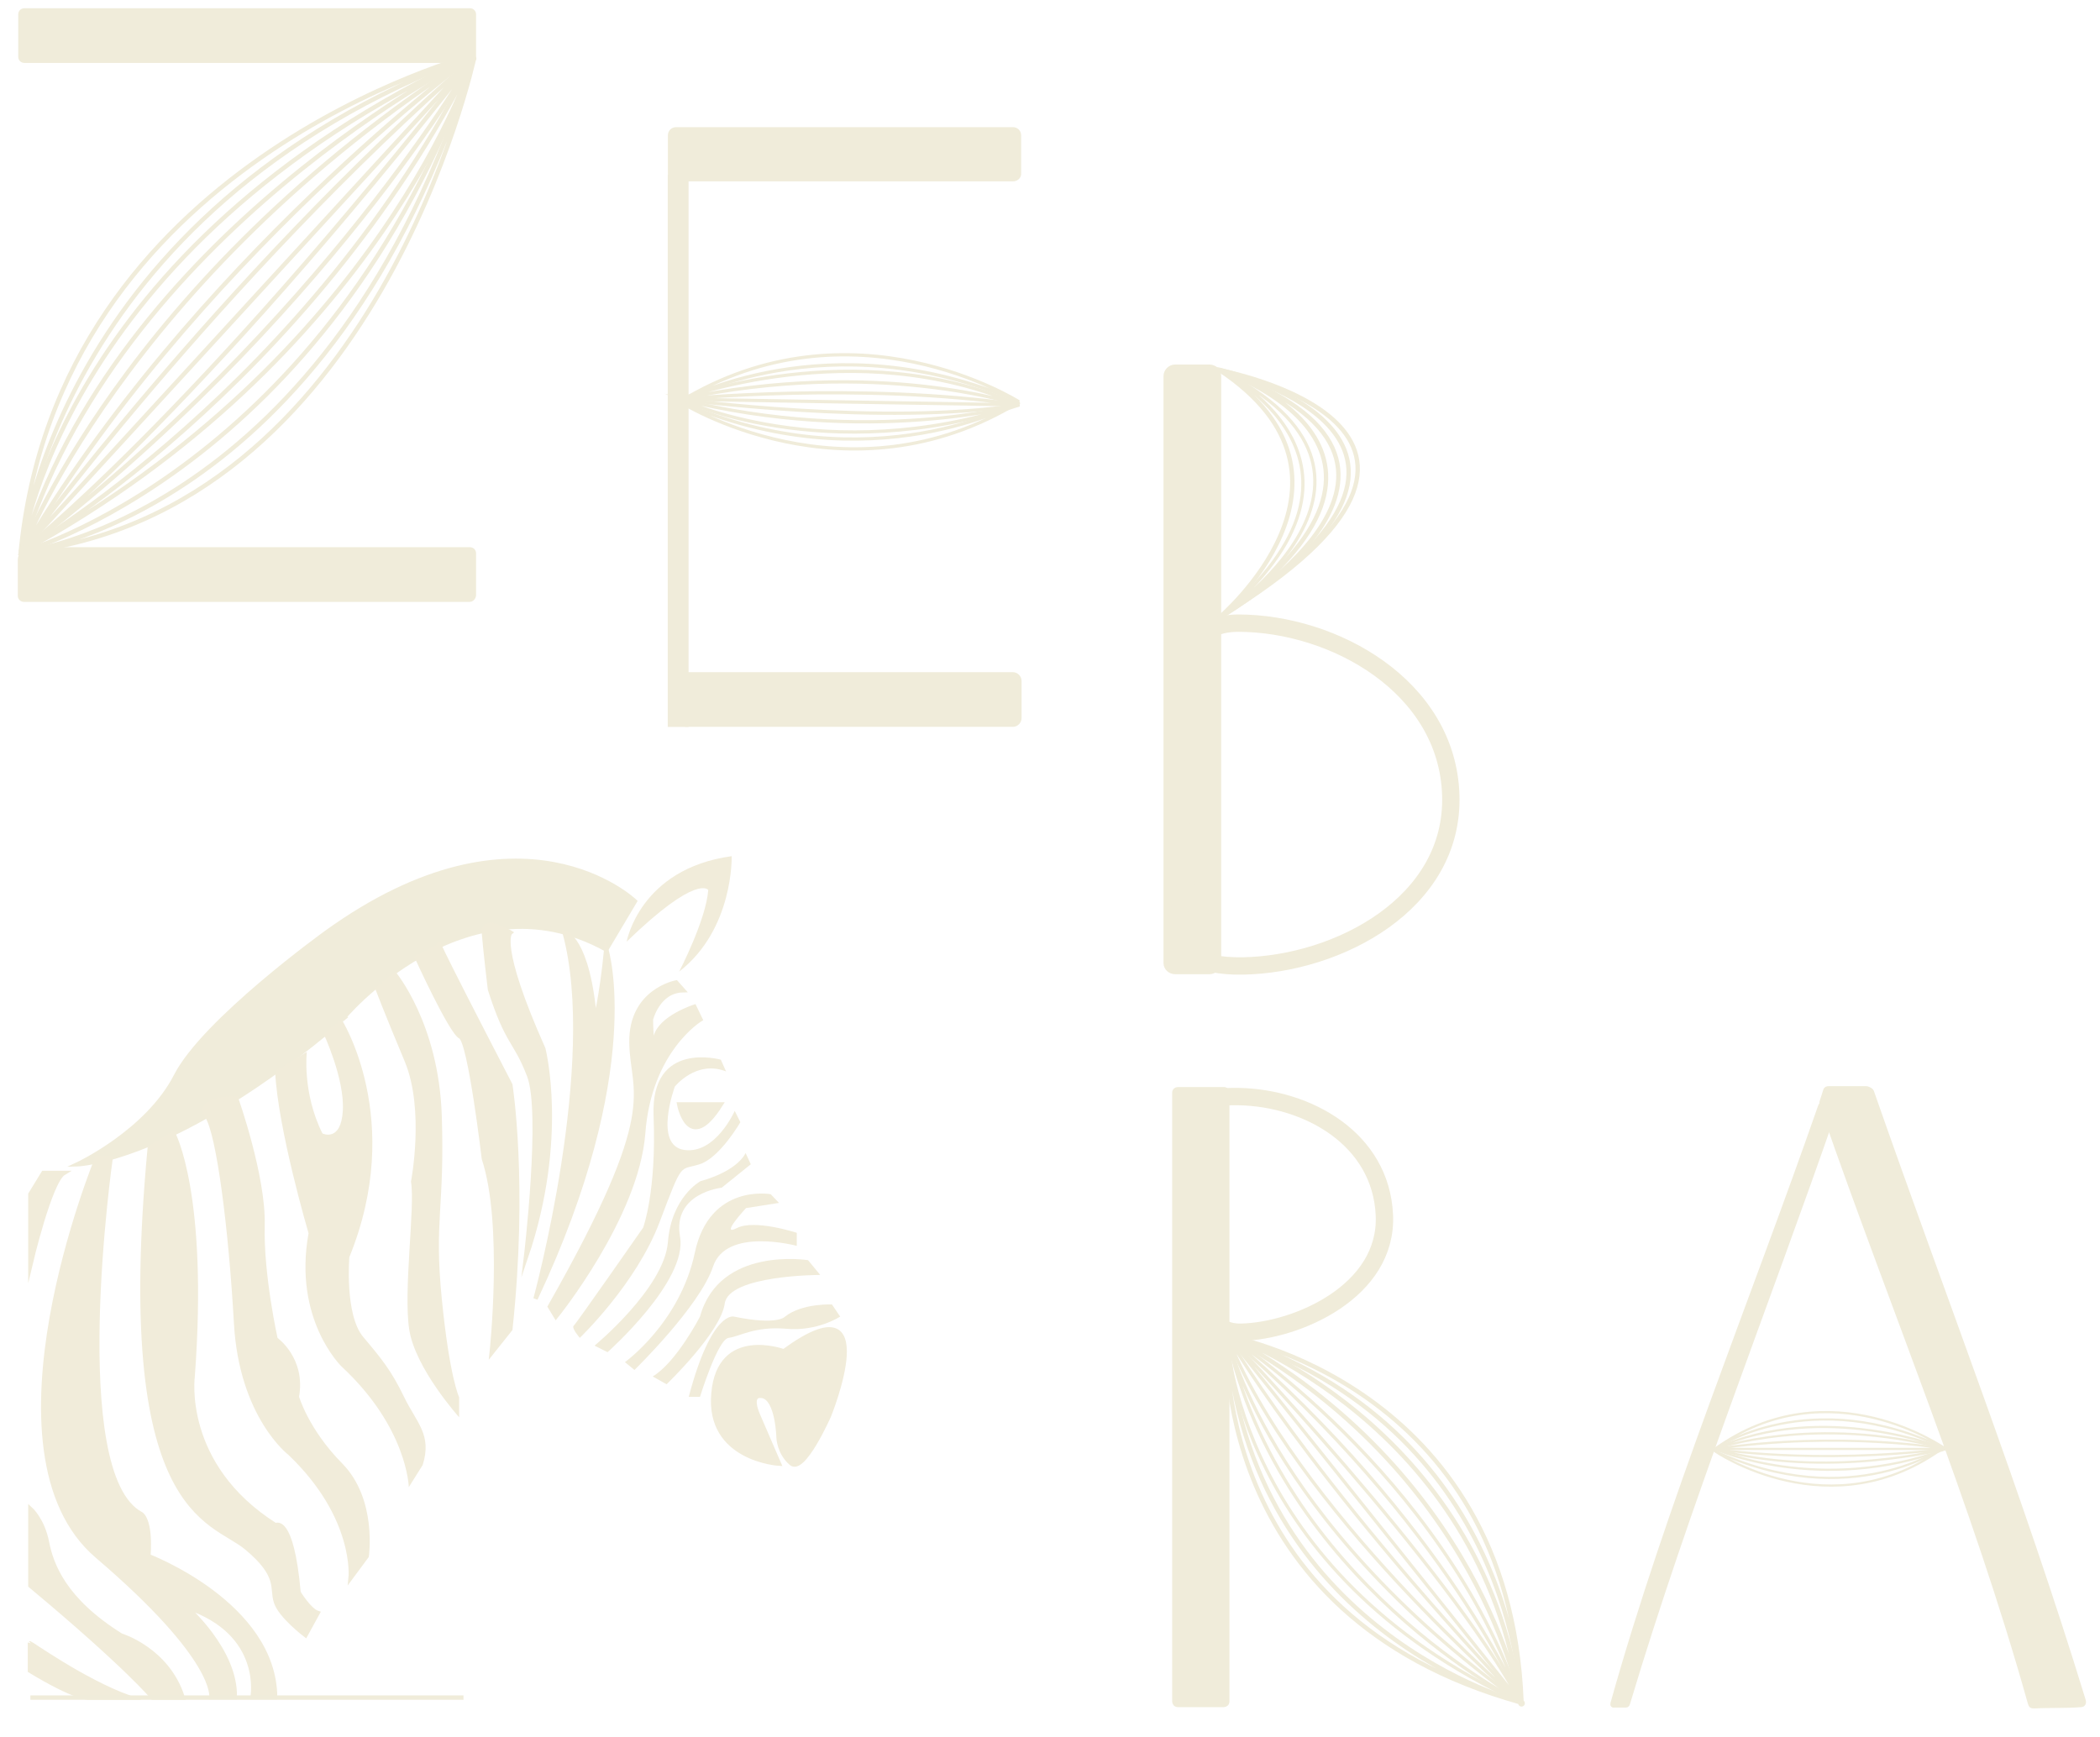
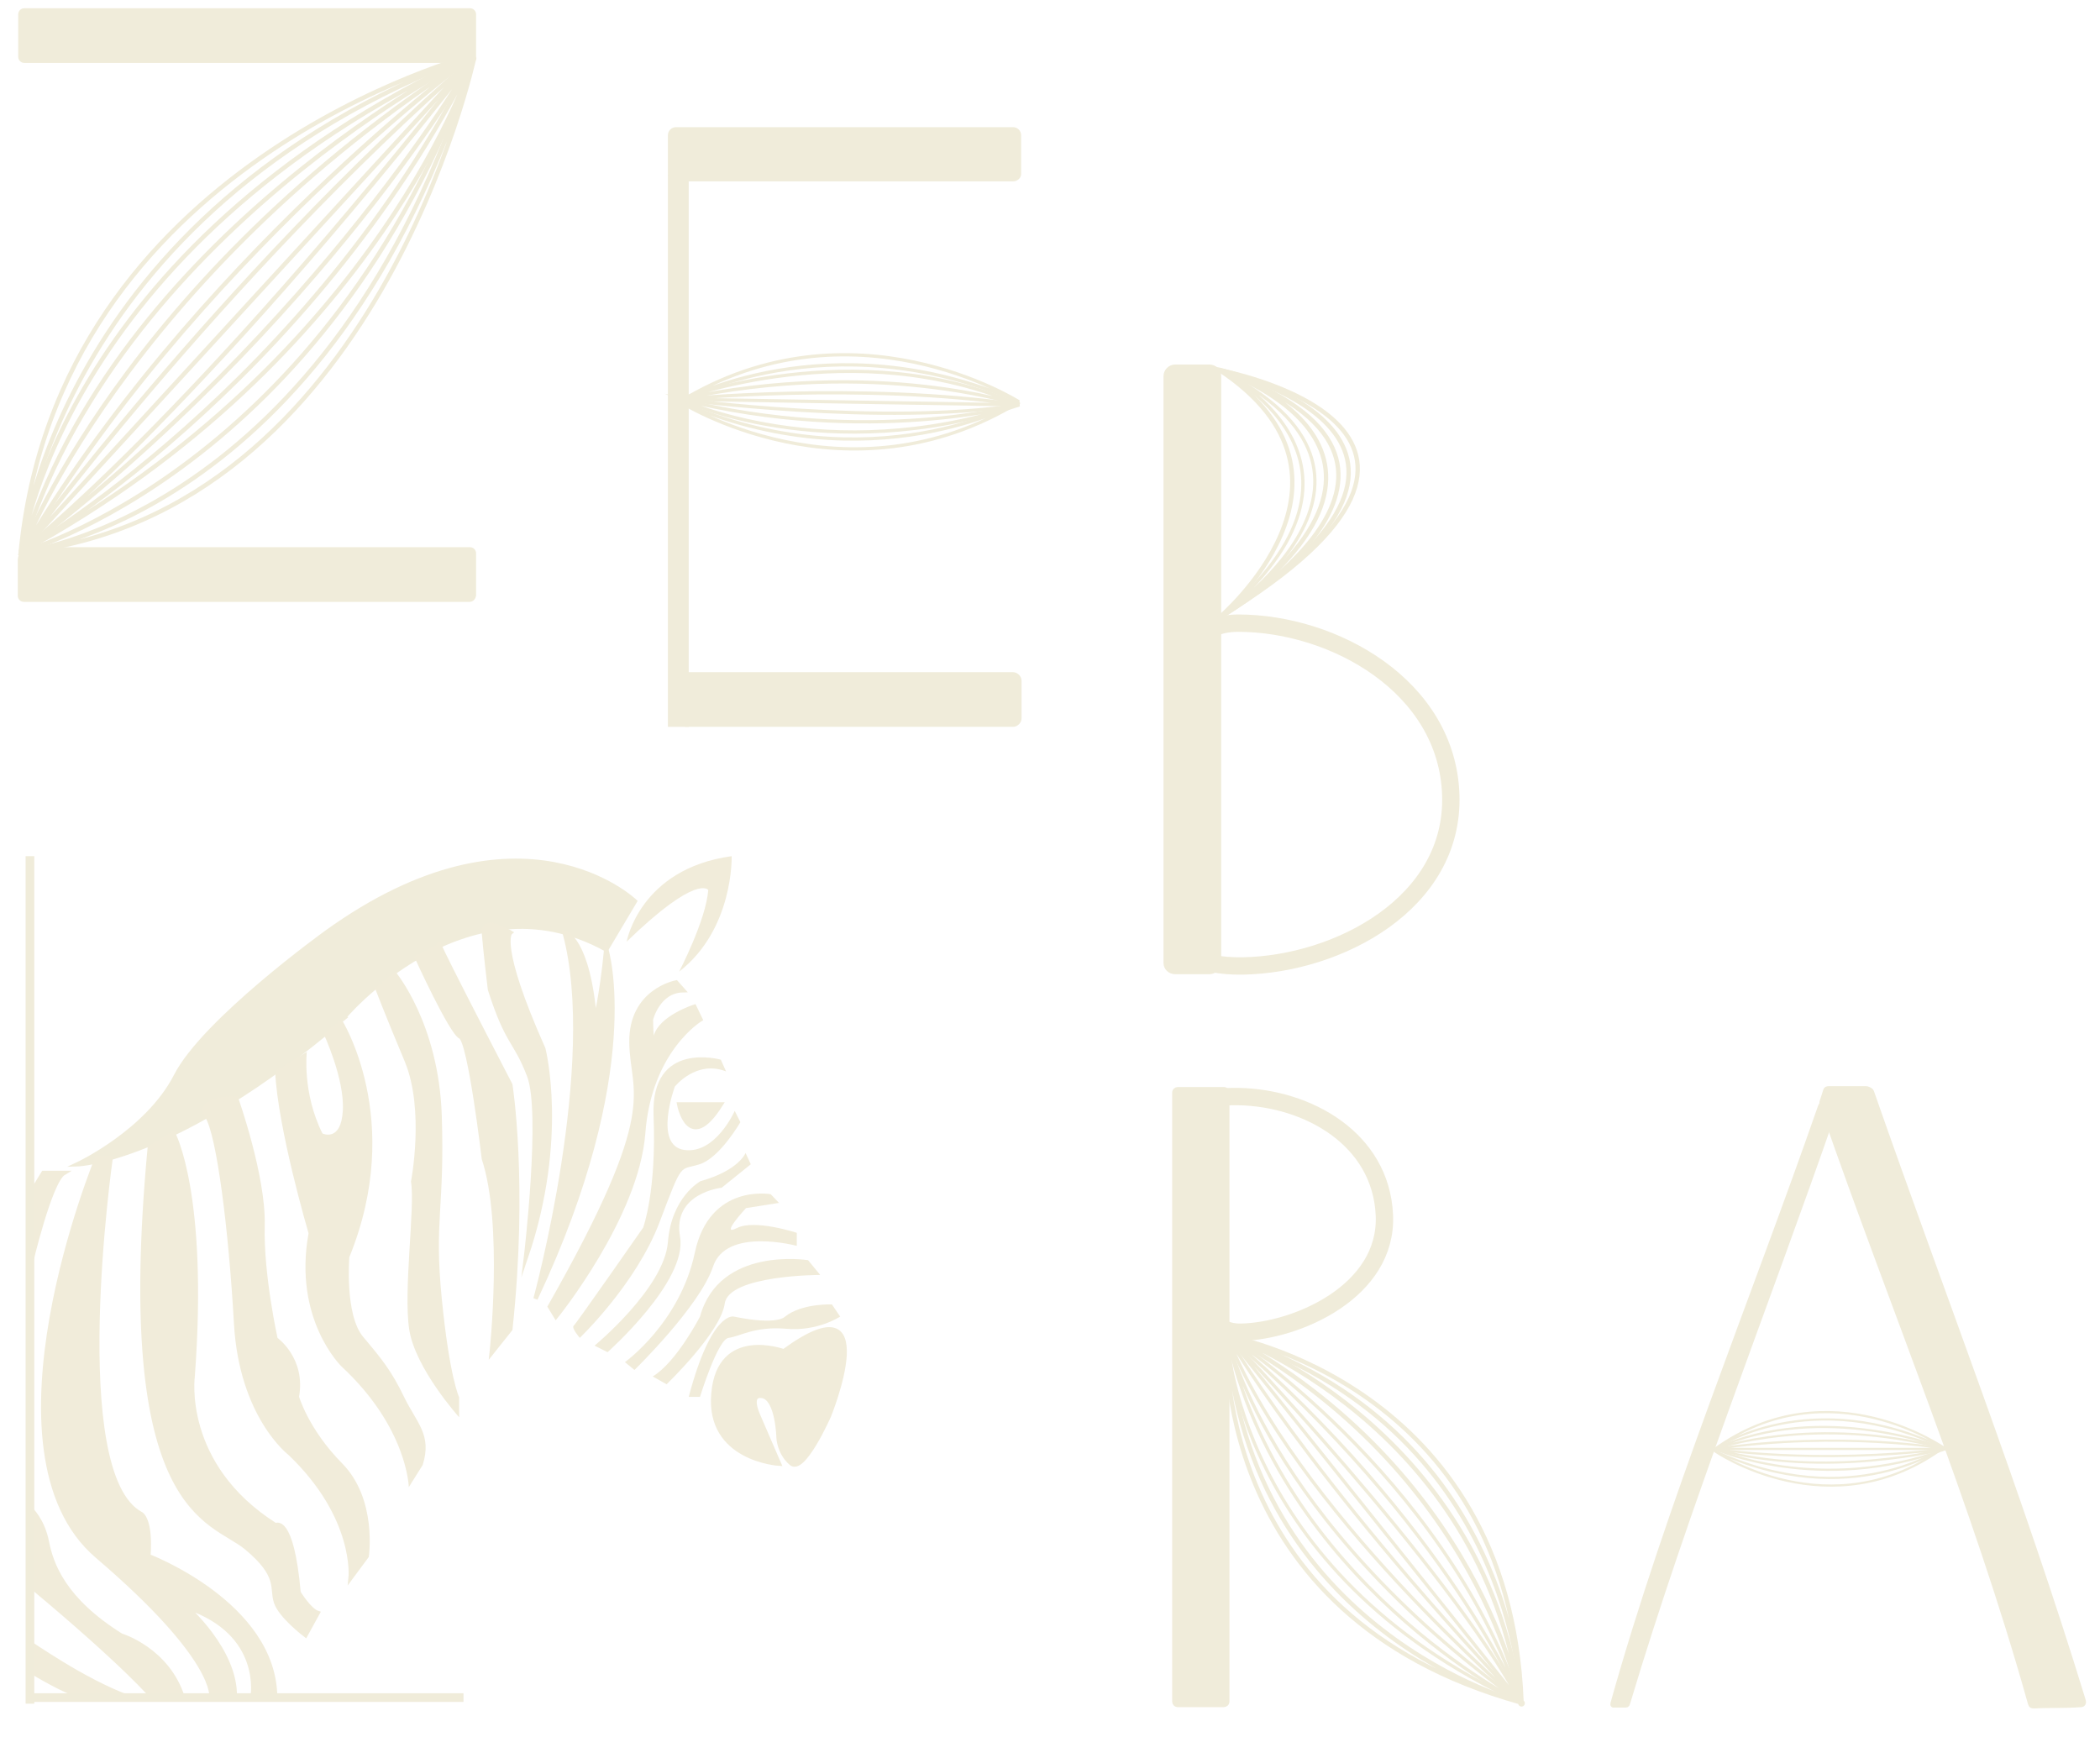
<svg xmlns="http://www.w3.org/2000/svg" version="1.1" id="Lag_1" x="0px" y="0px" viewBox="0 0 483.9 400.1" style="enable-background:new 0 0 483.9 400.1;" xml:space="preserve">
  <style type="text/css">
	.st0{fill:#F1ECDA;}
	.st1{fill:#F1ECDA;stroke:#F1ECDA;stroke-miterlimit:10;}
	.st2{fill:#F0ECDA;stroke:#F0ECDA;stroke-miterlimit:10;}
- 	.st3{fill:none;stroke:#F0ECDA;stroke-miterlimit:10;}
- 	.st4{fill:none;stroke:#F0ECDA;stroke-width:0.75;stroke-miterlimit:10;}
- 	.st5{fill:none;stroke:#F0ECDA;stroke-width:0.5;stroke-miterlimit:10;}
- 	.st6{fill:none;stroke:#F0ECDA;stroke-width:4;stroke-miterlimit:10;}
- 	.st7{stroke:#000000;stroke-miterlimit:10;}
- 	.st8{fill:none;stroke:#000000;stroke-miterlimit:10;}
+ 	.st3{fill:none;stroke:#F0ECDA;stroke-width:2;stroke-miterlimit:10;}
+ 	.st4{fill:none;stroke:#F0ECDA;stroke-miterlimit:10;}
+ 	.st5{fill:none;stroke:#F0ECDA;stroke-width:0.75;stroke-miterlimit:10;}
+ 	.st6{fill:none;stroke:#F0ECDA;stroke-width:0.5;stroke-miterlimit:10;}
+ 	.st7{fill:none;stroke:#F0ECDA;stroke-width:4;stroke-miterlimit:10;}
+ 	.st8{stroke:#000000;stroke-miterlimit:10;}
+ 	.st9{fill:none;stroke:#000000;stroke-miterlimit:10;}
</style>
  <g>
    <g>
      <path class="st0" d="M144.4,217c0,0,3-16.8,24.2-19.7c0,0,0.5,16.8-12.1,26.6c0,0,6.2-11.9,6.7-18.8    C163.2,205.1,160.7,201.2,144.4,217z" />
      <path class="st1" d="M166.1,254.5h-9.6C156.5,254.5,158.7,266.3,166.1,254.5z" />
      <path class="st1" d="M191,326.3c0,0,13.1-32.1-10.4-14.9c0,0-14.9-5.5-16.2,9.7c-1.4,15.2,15.1,16.2,15.1,16.2l-4.8-11.1    c0,0-2.4-5.1,1-4.5c3.5,0.7,3.7,9.6,3.7,9.6s0.1,3.5,2.9,5.9C185.1,339.7,191,326.3,191,326.3z" />
      <path class="st2" d="M139.7,218.8l6.6-11.1c0,0-26.2-25.2-71.1,7.2c0,0-28.2,20.3-34.7,33.1c-6.6,12.8-22.6,20.3-22.6,20.3    s22.6-0.7,61-33.4C78.7,234.9,107.2,200.8,139.7,218.8z" />
      <path class="st1" d="M139.7,218.8c0,0,8.6,27.6-16.3,80.5c0,0,14.9-54.5,6.7-84.4c0,0,5.5,1.2,7,20.7    C137.1,235.6,138.6,229.9,139.7,218.8z" />
      <path class="st1" d="M117.6,214.9c0,0-3.2,2.6,7.6,26.8c0,0,5.3,20.6-4,48c0,0,4-33.6,0.7-41.9c-3.2-8.3-4.9-7-9-19.8    c0,0-1.1-9.2-1.4-13.1S117.6,214.9,117.6,214.9z" />
      <path class="st1" d="M101.4,217.9c0,0-3.4-5.7,16.2,32.1c0,0,3.6,22.7,0,56.3l-4.3,5.4c0,0,3.2-29.6-1.8-44.7    c0,0-3.2-27.1-5.4-28.1c-2.2-1.1-10-18.2-10-18.2L101.4,217.9z" />
-       <path class="st0" d="M91.1,223.9c0,0,10,11.8,10.7,33.2c0.7,21.4-1.8,24,0,42.2c1.8,18.2,4,22.7,4,22.7v4.6    c0,0-10.1-11.2-11.5-20.2s1.4-28.4,0.4-34.1c0,0,3.2-16.4-1.4-27.6c-4.7-11.2-6.9-17-6.9-17L91.1,223.9z" />
-       <path class="st0" d="M78.7,234.9c0,0,14.7,23.1,1.8,54.8c0,0-1.1,13.3,3.2,18.4s6.5,7.8,9.4,13.8c2.9,6,6.5,8.7,4.3,15.7l-3.2,5.1    c0,0-0.3-13.7-15.5-27.8c0,0-11.2-10.8-7.6-30.7c0,0-7.1-24.1-7.7-37.3l7.3-4.5c0,0-1.1,9.4,3.6,18.8c0,0,4.3,2.1,4.7-5.3    s-4.4-17.6-4.4-17.6L78.7,234.9z" />
-       <path class="st1" d="M54.4,253.1c0,0,6.4,18,6.1,29.3c-0.3,11.4,3,26.2,3,26.2s6.5,4.5,4.9,13.3c0,0,2.2,7.7,10.1,15.7s6,21,6,21    l-3.7,5c0,0,1.5-13.9-14-28.7c0,0-11.2-8.5-12.4-30c-1.2-21.5-4-43.7-6.7-47.7C45,253,54.4,253.1,54.4,253.1z" />
-       <path class="st1" d="M39.9,261.2c0,0,7.6,13.9,4.5,55.9c0,0-2.9,20.5,19.1,34.4c0,0,3.7-2.5,5.3,15.5c0,0,2.5,4.1,4.4,4.7    l-2.8,5.1c0,0-5.8-4.4-6.8-7.6c-1.1-3.2,1.1-6-6.9-12.6c-8-6.6-30.1-7.3-22.2-92L39.9,261.2z" />
+       <path class="st0" d="M91.1,223.9c0,0,10,11.8,10.7,33.2c0.7,21.4-1.8,24,0,42.2s4,22.7,4,22.7v4.6c0,0-10.1-11.2-11.5-20.2    s1.4-28.4,0.4-34.1c0,0,3.2-16.4-1.4-27.6c-4.7-11.2-6.9-17-6.9-17L91.1,223.9z" />
+       <path class="st0" d="M78.7,234.9c0,0,14.7,23.1,1.8,54.8c0,0-1.1,13.3,3.2,18.4s6.5,7.8,9.4,13.8s6.5,8.7,4.3,15.7l-3.2,5.1    c0,0-0.3-13.7-15.5-27.8c0,0-11.2-10.8-7.6-30.7c0,0-7.1-24.1-7.7-37.3l7.3-4.5c0,0-1.1,9.4,3.6,18.8c0,0,4.3,2.1,4.7-5.3    c0.4-7.4-4.4-17.6-4.4-17.6L78.7,234.9z" />
+       <path class="st1" d="M54.4,253.1c0,0,6.4,18,6.1,29.3c-0.3,11.4,3,26.2,3,26.2s6.5,4.5,4.9,13.3c0,0,2.2,7.7,10.1,15.7s6,21,6,21    l-3.7,5c0,0,1.5-13.9-14-28.7c0,0-11.2-8.5-12.4-30s-4-43.7-6.7-47.7C45,253,54.4,253.1,54.4,253.1z" />
+       <path class="st1" d="M39.9,261.2c0,0,7.6,13.9,4.5,55.9c0,0-2.9,20.5,19.1,34.4c0,0,3.7-2.5,5.3,15.5c0,0,2.5,4.1,4.4,4.7    l-2.8,5.1c0,0-5.8-4.4-6.8-7.6c-1.1-3.2,1.1-6-6.9-12.6s-30.1-7.3-22.2-92L39.9,261.2z" />
      <path class="st1" d="M25.5,266.8c0,0-10.4,72.9,7,82.1c0,0,2.3,1.1,1.7,9.7c0,0,29,11,29.2,32.5h-5.2c0,0,2.8-14.8-15.3-20.8    c0,0,11.5,10,11.2,20.8h-5.4c0,0,1.7-8.6-26.3-32.5s0-91.8,0-91.8H25.5z" />
      <path class="st1" d="M14.7,270.3H10l-3,4.9v16.2C7,291.4,11.5,272.2,14.7,270.3z" />
      <path class="st1" d="M7,347.7c0,0,2.8,2.5,3.8,7.6s3.8,13.3,17.1,21.6c0,0,10.7,3.2,14.2,14.3h-6.9c0,0-5.9-7.2-28.2-25.8V347.7z" />
      <path class="st1" d="M29.8,391.2h-9.5c0,0-3,0.1-13.4-6.2v-6.3C7,378.6,19.1,387.3,29.8,391.2z" />
-       <path class="st1" d="M157.4,228.2l-1.6-1.8c0,0-10.5,1.9-10.3,13.9c0.2,12.1,7.4,14.7-18.8,60.8l1.4,2.3c0,0,18.6-23,20.1-42.2    c1.4-19.2,13.2-26.3,13.2-26.3l-1.4-2.9c0,0-7.8,2.5-8.9,6.9c-1.1,4.4-1.1-4-1.1-4S151.6,228.3,157.4,228.2z" />
-       <path class="st0" d="M167.3,246.9l-1.2-2.7c0,0-16.2-4.6-15.5,12.9c0.7,17.5-2.4,25.8-2.4,25.8s-15.4,22.1-16,22.6    c-0.6,0.5,1.4,2.8,1.4,2.8s13-12.4,18.4-26.7s4.5-11.8,9.2-13.3c4.7-1.5,9.4-9.7,9.4-9.7l-1.3-2.6c0,0-4.4,10-11.6,9    s-2.2-14.6-2.2-14.6S160.4,244.2,167.3,246.9z" />
+       <path class="st1" d="M157.4,228.2l-1.6-1.8c0,0-10.5,1.9-10.3,13.9c0.2,12.1,7.4,14.7-18.8,60.8l1.4,2.3c0,0,18.6-23,20.1-42.2    c1.4-19.2,13.2-26.3,13.2-26.3L160,232c0,0-7.8,2.5-8.9,6.9c-1.1,4.4-1.1-4-1.1-4S151.6,228.3,157.4,228.2z" />
+       <path class="st0" d="M167.3,246.9l-1.2-2.7c0,0-16.2-4.6-15.5,12.9c0.7,17.5-2.4,25.8-2.4,25.8s-15.4,22.1-16,22.6    s1.4,2.8,1.4,2.8s13-12.4,18.4-26.7s4.5-11.8,9.2-13.3s9.4-9.7,9.4-9.7l-1.3-2.6c0,0-4.4,10-11.6,9s-2.2-14.6-2.2-14.6    S160.4,244.2,167.3,246.9z" />
      <path class="st0" d="M173,268.3l-1.2-2.6c0,0-1.5,4-10.4,6.5c0,0-6.7,3.6-7.5,14.1c-0.9,10.6-16.9,23.8-16.9,23.8l3,1.5    c0,0,18.5-16.4,16.7-26.6c-1.8-10.1,9.6-11.3,9.6-11.3L173,268.3z" />
-       <path class="st0" d="M179.5,277.2l-1.9-2c0,0-14.1-2.6-17.5,13.5S144,313.9,144,313.9l2.2,1.8c0,0,15-14.6,18.1-23.8    c3-9.2,19.3-4.8,19.3-4.8v-3c0,0-9.7-3.2-13.8-1.1c-4.1,2.1,2.1-4.6,2.1-4.6L179.5,277.2z" />
+       <path class="st0" d="M179.5,277.2l-1.9-2c0,0-14.1-2.6-17.5,13.5S144,313.9,144,313.9l2.2,1.8c0,0,15-14.6,18.1-23.8    c3-9.2,19.3-4.8,19.3-4.8v-3c0,0-9.7-3.2-13.8-1.1s2.1-4.6,2.1-4.6L179.5,277.2z" />
      <path class="st0" d="M189,293.8l-2.8-3.4c0,0-20.4-3.3-24.9,13c0,0-5.4,10.5-10.9,13.8l3.2,1.8c0,0,12.5-12,13.4-18.6    S189,293.8,189,293.8z" />
      <path class="st0" d="M193.6,303.4l-1.9-2.8c0,0-6.9-0.3-10.8,2.8c0,0-1.6,2.1-11.8,0c0,0-5.1-1.5-10.4,18.5h2.6    c0,0,4.1-13.3,6.6-13.6c2.5-0.3,6-2.7,13.2-2.1C188.3,306.9,193.6,303.4,193.6,303.4z" />
    </g>
-     <rect x="7" y="187.6" transform="matrix(-1 -1.224647e-16 1.224647e-16 -1 13.9517 578.757)" class="st2" width="0" height="203.6" />
-     <line class="st2" x1="7" y1="391.2" x2="106.8" y2="391.2" />
-   </g>
-   <g>
-     <path class="st2" d="M108.4,14H5.6c-0.5,0-0.9-0.4-0.9-0.9V3.3c0-0.5,0.4-0.9,0.9-0.9h102.7c0.5,0,0.9,0.4,0.9,0.9v9.7   C109.3,13.6,108.9,14,108.4,14z" />
-     <path class="st2" d="M108.2,138.2H5.5c-0.5,0-0.9-0.4-0.9-0.9v-8.3c0-1.3,1.1-2.4,2.4-2.4h101.3c0.5,0,0.9,0.4,0.9,0.9v9.7   C109.1,137.8,108.7,138.2,108.2,138.2z" />
-     <path class="st3" d="M109.3,12.6c0,0-96.3,24.8-104.6,115.4C4.7,128,11.8,49,109.3,12.6z" />
-     <path class="st3" d="M4.7,128c0,0,8.3-70.7,104.6-115.4C109.3,12.6,26.7,53.7,4.7,128z" />
-     <path class="st3" d="M4.7,128c0,0,23.3-63.3,104.6-115.4C109.3,12.6,44.2,60.5,4.7,128z" />
-     <path class="st3" d="M109.3,13.2c0,0-22.5,105.1-104.6,114.1C4.7,127.3,76.2,119.6,109.3,13.2z" />
-     <path class="st3" d="M4.7,127.3c0,0,45.4-62.4,104.6-114.1L4.7,127.3z" />
-     <path class="st3" d="M4.7,127.3c0,0,39.3-30.4,104.6-114.1C109.3,13.2,74.7,74.2,4.7,127.3z" />
-     <path class="st3" d="M4.7,127.3c0,0,66.6-38.1,104.6-114.1C109.3,13.2,87.5,82.3,4.7,127.3z" />
-     <path class="st3" d="M4.7,127.3c0,0,70.5-19.2,104.6-114.1" />
-   </g>
-   <g>
-     <path class="st2" d="M233.4,41.3h-77.6c-0.8,0-1.4-0.6-1.4-1.4v-8.7c0-0.8,0.6-1.4,1.4-1.4h77.6c0.8,0,1.4,0.6,1.4,1.4v8.7   C234.9,40.7,234.2,41.3,233.4,41.3z" />
-     <rect x="93.2" y="102" transform="matrix(-1.836970e-16 1 -1 -1.836970e-16 260.1648 -52.476)" class="st2" width="126.3" height="3.8" />
-     <path class="st2" d="M233.4,167h-75.2c-0.8,0-1.5-0.7-1.5-1.5v-8.6c0-0.8,0.7-1.5,1.5-1.5h75.2c0.8,0,1.5,0.7,1.5,1.5v8.6   C234.9,166.3,234.2,167,233.4,167z" />
-     <path class="st4" d="M234.8,92.6c0,0-38.4-24.4-78.2,0C156.6,92.6,190.8,73.4,234.8,92.6z" />
-     <path class="st4" d="M156.7,92c0,0,40.2-15.3,78.2,1.3C234.9,93.3,202,82.3,156.7,92z" />
-     <path class="st4" d="M156.7,92.6c0,0,38.4,24.4,78.2,0C234.9,92.6,200.7,111.9,156.7,92.6z" />
-     <path class="st4" d="M156.7,92c0,0,41.6-4.1,78.2,1.3L156.7,92z" />
-     <path class="st4" d="M156.7,92c0,0,33.6,16.1,78.2,1.3C234.9,93.3,200.2,102.9,156.7,92z" />
-     <path class="st4" d="M156.7,92c0,0,47,6.3,78.2,1.3" />
-   </g>
-   <g>
+     <line class="st3" x1="7" y1="391.2" x2="106.8" y2="391.2" />
    <g>
-       <path class="st2" d="M371.6,392.5c12.8-45.7,32.1-92.4,47.8-137.5c0.1-0.4,0.3-0.5,0.7-0.3c0.4,0.1,1.7,0.6,2.1,0.8    c0.4,0.2,0.5,0.4,0.4,0.7c-15.6,45-33.9,90.9-47.5,136.4c-0.1,0.4-0.3,0.4-0.7,0.4s-1.8,0-2.3,0    C371.6,393.1,371.5,392.9,371.6,392.5z" />
+       <path class="st2" d="M108.4,14H5.6c-0.5,0-0.9-0.4-0.9-0.9V3.3c0-0.5,0.4-0.9,0.9-0.9h102.7c0.5,0,0.9,0.4,0.9,0.9V13    C109.3,13.6,108.9,14,108.4,14z" />
+       <path class="st2" d="M108.2,138.2H5.5c-0.5,0-0.9-0.4-0.9-0.9V129c0-1.3,1.1-2.4,2.4-2.4h101.3c0.5,0,0.9,0.4,0.9,0.9v9.7    C109.1,137.8,108.7,138.2,108.2,138.2z" />
+       <path class="st4" d="M109.3,12.6c0,0-96.3,24.8-104.6,115.4C4.7,128,11.8,49,109.3,12.6z" />
+       <path class="st4" d="M4.7,128c0,0,8.3-70.7,104.6-115.4C109.3,12.6,26.7,53.7,4.7,128z" />
+       <path class="st4" d="M4.7,128c0,0,23.3-63.3,104.6-115.4C109.3,12.6,44.2,60.5,4.7,128z" />
+       <path class="st4" d="M109.3,13.2c0,0-22.5,105.1-104.6,114.1C4.7,127.3,76.2,119.6,109.3,13.2z" />
+       <path class="st4" d="M4.7,127.3c0,0,45.4-62.4,104.6-114.1L4.7,127.3z" />
+       <path class="st4" d="M4.7,127.3c0,0,39.3-30.4,104.6-114.1C109.3,13.2,74.7,74.2,4.7,127.3z" />
+       <path class="st4" d="M4.7,127.3c0,0,66.6-38.1,104.6-114.1C109.3,13.2,87.5,82.3,4.7,127.3z" />
+       <path class="st4" d="M4.7,127.3c0,0,70.5-19.2,104.6-114.1" />
    </g>
    <g>
-       <path class="st2" d="M420.3,256.1c15.8,45.5,34.5,90,47.5,136.5c0.2,0.6,0.4,0.6,1.1,0.6c3.4-0.2,7.1,0,10.6-0.3    c0.6,0,0.8-0.5,0.6-1.1c-14.5-47.4-32.4-93.3-48.7-140c-0.2-0.6-0.5-0.7-1.1-0.5c-3.1,1.1-6.3,2.4-9.3,3.7    C420.3,255.2,420.1,255.5,420.3,256.1z" />
+       <path class="st2" d="M233.4,41.3h-77.6c-0.8,0-1.4-0.6-1.4-1.4v-8.7c0-0.8,0.6-1.4,1.4-1.4h77.6c0.8,0,1.4,0.6,1.4,1.4v8.7    C234.9,40.7,234.2,41.3,233.4,41.3z" />
+       <rect x="154.4" y="40.7" class="st2" width="3.8" height="126.3" />
+       <path class="st2" d="M233.4,167h-75.2c-0.8,0-1.5-0.7-1.5-1.5v-8.6c0-0.8,0.7-1.5,1.5-1.5h75.2c0.8,0,1.5,0.7,1.5,1.5v8.6    C234.9,166.3,234.2,167,233.4,167z" />
+       <path class="st5" d="M234.8,92.6c0,0-38.4-24.4-78.2,0C156.6,92.6,190.8,73.4,234.8,92.6z" />
+       <path class="st5" d="M156.7,92c0,0,40.2-15.3,78.2,1.3C234.9,93.3,202,82.3,156.7,92z" />
+       <path class="st5" d="M156.7,92.6c0,0,38.4,24.4,78.2,0C234.9,92.6,200.7,111.9,156.7,92.6z" />
+       <path class="st5" d="M156.7,92c0,0,41.6-4.1,78.2,1.3L156.7,92z" />
+       <path class="st5" d="M156.7,92c0,0,33.6,16.1,78.2,1.3C234.9,93.3,200.2,102.9,156.7,92z" />
+       <path class="st5" d="M156.7,92c0,0,47,6.3,78.2,1.3" />
    </g>
    <g>
-       <path class="st2" d="M419.8,253.8c0.2-0.6,0.6-1.8,0.8-2.5c0.1-0.4,0.4-0.5,0.8-0.5c2,0,6.3,0,7.8,0c1.4,0-0.1,0,0.8,0    c0.3,0,0.8,0.2,1.1,0.5c0.2,0.3,0.1,0.5,0.2,0.8c-2.9,1.4-5.9,2.7-8.8,3.9c-0.3,0.1-0.4,0.1-0.7-0.1c-0.3-0.2-1-0.6-1.4-0.9    C419.9,254.6,419.6,254.4,419.8,253.8z" />
+       <g>
+         <path class="st2" d="M371.6,392.5c12.8-45.7,32.1-92.4,47.8-137.5c0.1-0.4,0.3-0.5,0.7-0.3c0.4,0.1,1.7,0.6,2.1,0.8     s0.5,0.4,0.4,0.7c-15.6,45-33.9,90.9-47.5,136.4c-0.1,0.4-0.3,0.4-0.7,0.4s-1.8,0-2.3,0C371.6,393.1,371.5,392.9,371.6,392.5z" />
+       </g>
+       <g>
+         <path class="st2" d="M420.3,256.1c15.8,45.5,34.5,90,47.5,136.5c0.2,0.6,0.4,0.6,1.1,0.6c3.4-0.2,7.1,0,10.6-0.3     c0.6,0,0.8-0.5,0.6-1.1c-14.5-47.4-32.4-93.3-48.7-140c-0.2-0.6-0.5-0.7-1.1-0.5c-3.1,1.1-6.3,2.4-9.3,3.7     C420.3,255.2,420.1,255.5,420.3,256.1z" />
+       </g>
+       <g>
+         <path class="st2" d="M419.8,253.8c0.2-0.6,0.6-1.8,0.8-2.5c0.1-0.4,0.4-0.5,0.8-0.5c2,0,6.3,0,7.8,0c1.4,0-0.1,0,0.8,0     c0.3,0,0.8,0.2,1.1,0.5c0.2,0.3,0.1,0.5,0.2,0.8c-2.9,1.4-5.9,2.7-8.8,3.9c-0.3,0.1-0.4,0.1-0.7-0.1c-0.3-0.2-1-0.6-1.4-0.9     C419.9,254.6,419.6,254.4,419.8,253.8z" />
+       </g>
+       <path class="st6" d="M395.1,333.9h53.3C448.4,333.9,424.6,329.6,395.1,333.9z" />
+       <path class="st6" d="M395.1,333.9c0,0,23-8.1,53.3,0C448.4,333.9,420.1,322.5,395.1,333.9z" />
+       <path class="st6" d="M395.1,333.9c0,0,22.1-15.3,53.3,0C448.4,333.9,421.7,314.8,395.1,333.9z" />
+       <path class="st6" d="M448.3,333.3c0,0-21.8,15.7-53.3,1C395,334.4,422,353,448.3,333.3z" />
+       <path class="st6" d="M395.1,333.9c0,0,22.5,3.7,53.3,0C448.4,333.9,420.6,341,395.1,333.9z" />
+       <path class="st6" d="M395.1,333.9c0,0,24.2,10.8,53.3,0" />
    </g>
-     <path class="st5" d="M395.1,333.9h53.3C448.4,333.9,424.6,329.6,395.1,333.9z" />
-     <path class="st5" d="M395.1,333.9c0,0,23-8.1,53.3,0C448.4,333.9,420.1,322.5,395.1,333.9z" />
-     <path class="st5" d="M395.1,333.9c0,0,22.1-15.3,53.3,0C448.4,333.9,421.7,314.8,395.1,333.9z" />
-     <path class="st5" d="M448.3,333.3c0,0-21.8,15.7-53.3,1C395,334.4,422,353,448.3,333.3z" />
-     <path class="st5" d="M395.1,333.9c0,0,22.5,3.7,53.3,0C448.4,333.9,420.6,341,395.1,333.9z" />
-     <path class="st5" d="M395.1,333.9c0,0,24.2,10.8,53.3,0" />
-   </g>
-   <g>
-     <path class="st2" d="M270.6,392.1V251.8c0-0.5,0.4-0.8,0.8-0.8H282c0.5,0,0.8,0.4,0.8,0.8v140.3c0,0.5-0.4,0.8-0.8,0.8h-10.6   C270.9,392.9,270.6,392.5,270.6,392.1z" />
-     <ellipse class="st4" cx="350.6" cy="392.5" rx="0.4" ry="0.4" />
-     <path class="st3" d="M282.4,307.8c0,0,65.3,10.9,68.2,84.3C350.6,392.2,349.1,328.8,282.4,307.8z" />
-     <path class="st3" d="M282.7,307.6c0,0-4.6,64.6,67.7,84.7C350.4,392.4,287.8,375.9,282.7,307.6z" />
-     <path class="st3" d="M282.7,307.6c0,0,58.4,20.2,67.7,84.7C350.4,392.4,340.8,339.1,282.7,307.6z" />
-     <path class="st4" d="M282.7,307.6c0,0,49.3,31.6,67.7,84.7C350.4,392.4,333.9,351.6,282.7,307.6z" />
-     <path class="st4" d="M282.7,307.6c0,0,50.5,52.7,67.7,84.7L282.7,307.6z" />
-     <path class="st4" d="M282.7,307.6c0,0,17.2,30.9,67.7,84.7C350.4,392.4,297.6,346.9,282.7,307.6z" />
-     <path class="st4" d="M282.7,307.6c0,0,8.4,41.9,67.7,84.7C350.4,392.4,294.9,364.3,282.7,307.6z" />
-     <path class="st4" d="M282.7,307.6c0,0,1.7,54.3,67.7,84.7" />
    <g>
-       <path class="st6" d="M319,280c0.8,17.6-20.2,26.7-32.9,27c-12.7,0.4-14-21-11.7-34.8c2.3-13.8-4.8-19.7,11-19.5    C301.3,253,318.2,262.4,319,280z" />
+       <path class="st2" d="M270.6,392.1V251.8c0-0.5,0.4-0.8,0.8-0.8H282c0.5,0,0.8,0.4,0.8,0.8v140.3c0,0.5-0.4,0.8-0.8,0.8h-10.6    C270.9,392.9,270.6,392.5,270.6,392.1z" />
+       <ellipse class="st5" cx="350.6" cy="392.5" rx="0.4" ry="0.4" />
+       <path class="st4" d="M282.4,307.8c0,0,65.3,10.9,68.2,84.3C350.6,392.2,349.1,328.8,282.4,307.8z" />
+       <path class="st4" d="M282.7,307.6c0,0-4.6,64.6,67.7,84.7C350.4,392.4,287.8,375.9,282.7,307.6z" />
+       <path class="st4" d="M282.7,307.6c0,0,58.4,20.2,67.7,84.7C350.4,392.4,340.8,339.1,282.7,307.6z" />
+       <path class="st5" d="M282.7,307.6c0,0,49.3,31.6,67.7,84.7C350.4,392.4,333.9,351.6,282.7,307.6z" />
+       <path class="st5" d="M282.7,307.6c0,0,50.5,52.7,67.7,84.7L282.7,307.6z" />
+       <path class="st5" d="M282.7,307.6c0,0,17.2,30.9,67.7,84.7C350.4,392.4,297.6,346.9,282.7,307.6z" />
+       <path class="st5" d="M282.7,307.6c0,0,8.4,41.9,67.7,84.7C350.4,392.4,294.9,364.3,282.7,307.6z" />
+       <path class="st5" d="M282.7,307.6c0,0,1.7,54.3,67.7,84.7" />
+       <g>
+         <path class="st7" d="M319,280c0.8,17.6-20.2,26.7-32.9,27c-12.7,0.4-14-21-11.7-34.8s-4.8-19.7,11-19.5     C301.3,253,318.2,262.4,319,280z" />
+       </g>
    </g>
-   </g>
-   <g>
-     <path class="st2" d="M268.6,221.9V86.7c0-1.2,1-2.2,2.2-2.2h7.9c1.2,0,2.2,1,2.2,2.2v135.1c0,1.2-1,2.2-2.2,2.2h-7.9   C269.6,224,268.6,223.1,268.6,221.9z" />
-     <path class="st7" d="M280.9,144" />
    <g>
-       <path class="st6" d="M334.3,183.2c0.8,25-26,39-47.9,39.4c-21.9,0.3-13.9-14.1-10.6-28.9c3.3-14.8-12.6-50,9.5-50.1    C307.4,143.6,333.5,158.2,334.3,183.2z" />
+       <path class="st2" d="M268.6,221.9V86.7c0-1.2,1-2.2,2.2-2.2h7.9c1.2,0,2.2,1,2.2,2.2v135.1c0,1.2-1,2.2-2.2,2.2h-7.9    C269.6,224,268.6,223.1,268.6,221.9z" />
+       <path class="st8" d="M280.9,144" />
+       <g>
+         <path class="st7" d="M334.3,183.2c0.8,25-26,39-47.9,39.4c-21.9,0.3-13.9-14.1-10.6-28.9c3.3-14.8-12.6-50,9.5-50.1     C307.4,143.6,333.5,158.2,334.3,183.2z" />
+       </g>
+       <path class="st5" d="M280.9,85.2c0,0,43.5,21,0,57.2C280.9,142.3,330.6,109.8,280.9,85.2z" />
+       <path class="st4" d="M280.9,85.2c0,0,55.5,17.8,0,57.2C280.9,142.3,342.8,106.7,280.9,85.2z" />
+       <path class="st9" d="M280.9,85.2" />
+       <path class="st4" d="M280.9,85.2c0,0,67.2,15.1,0,57.2C280.9,142.3,318.9,110.4,280.9,85.2z" />
+       <path class="st4" d="M280.9,85.3c0,0,71.9,13.2,0,57" />
    </g>
-     <path class="st4" d="M280.9,85.2c0,0,43.5,21,0,57.2C280.9,142.3,330.6,109.8,280.9,85.2z" />
-     <path class="st3" d="M280.9,85.2c0,0,55.5,17.8,0,57.2C280.9,142.3,342.8,106.7,280.9,85.2z" />
-     <path class="st8" d="M280.9,85.2" />
-     <path class="st3" d="M280.9,85.2c0,0,67.2,15.1,0,57.2C280.9,142.3,318.9,110.4,280.9,85.2z" />
-     <path class="st3" d="M280.9,85.3c0,0,71.9,13.2,0,57" />
+     <line class="st3" x1="6.9" y1="392.6" x2="6.9" y2="197.3" />
  </g>
</svg>
